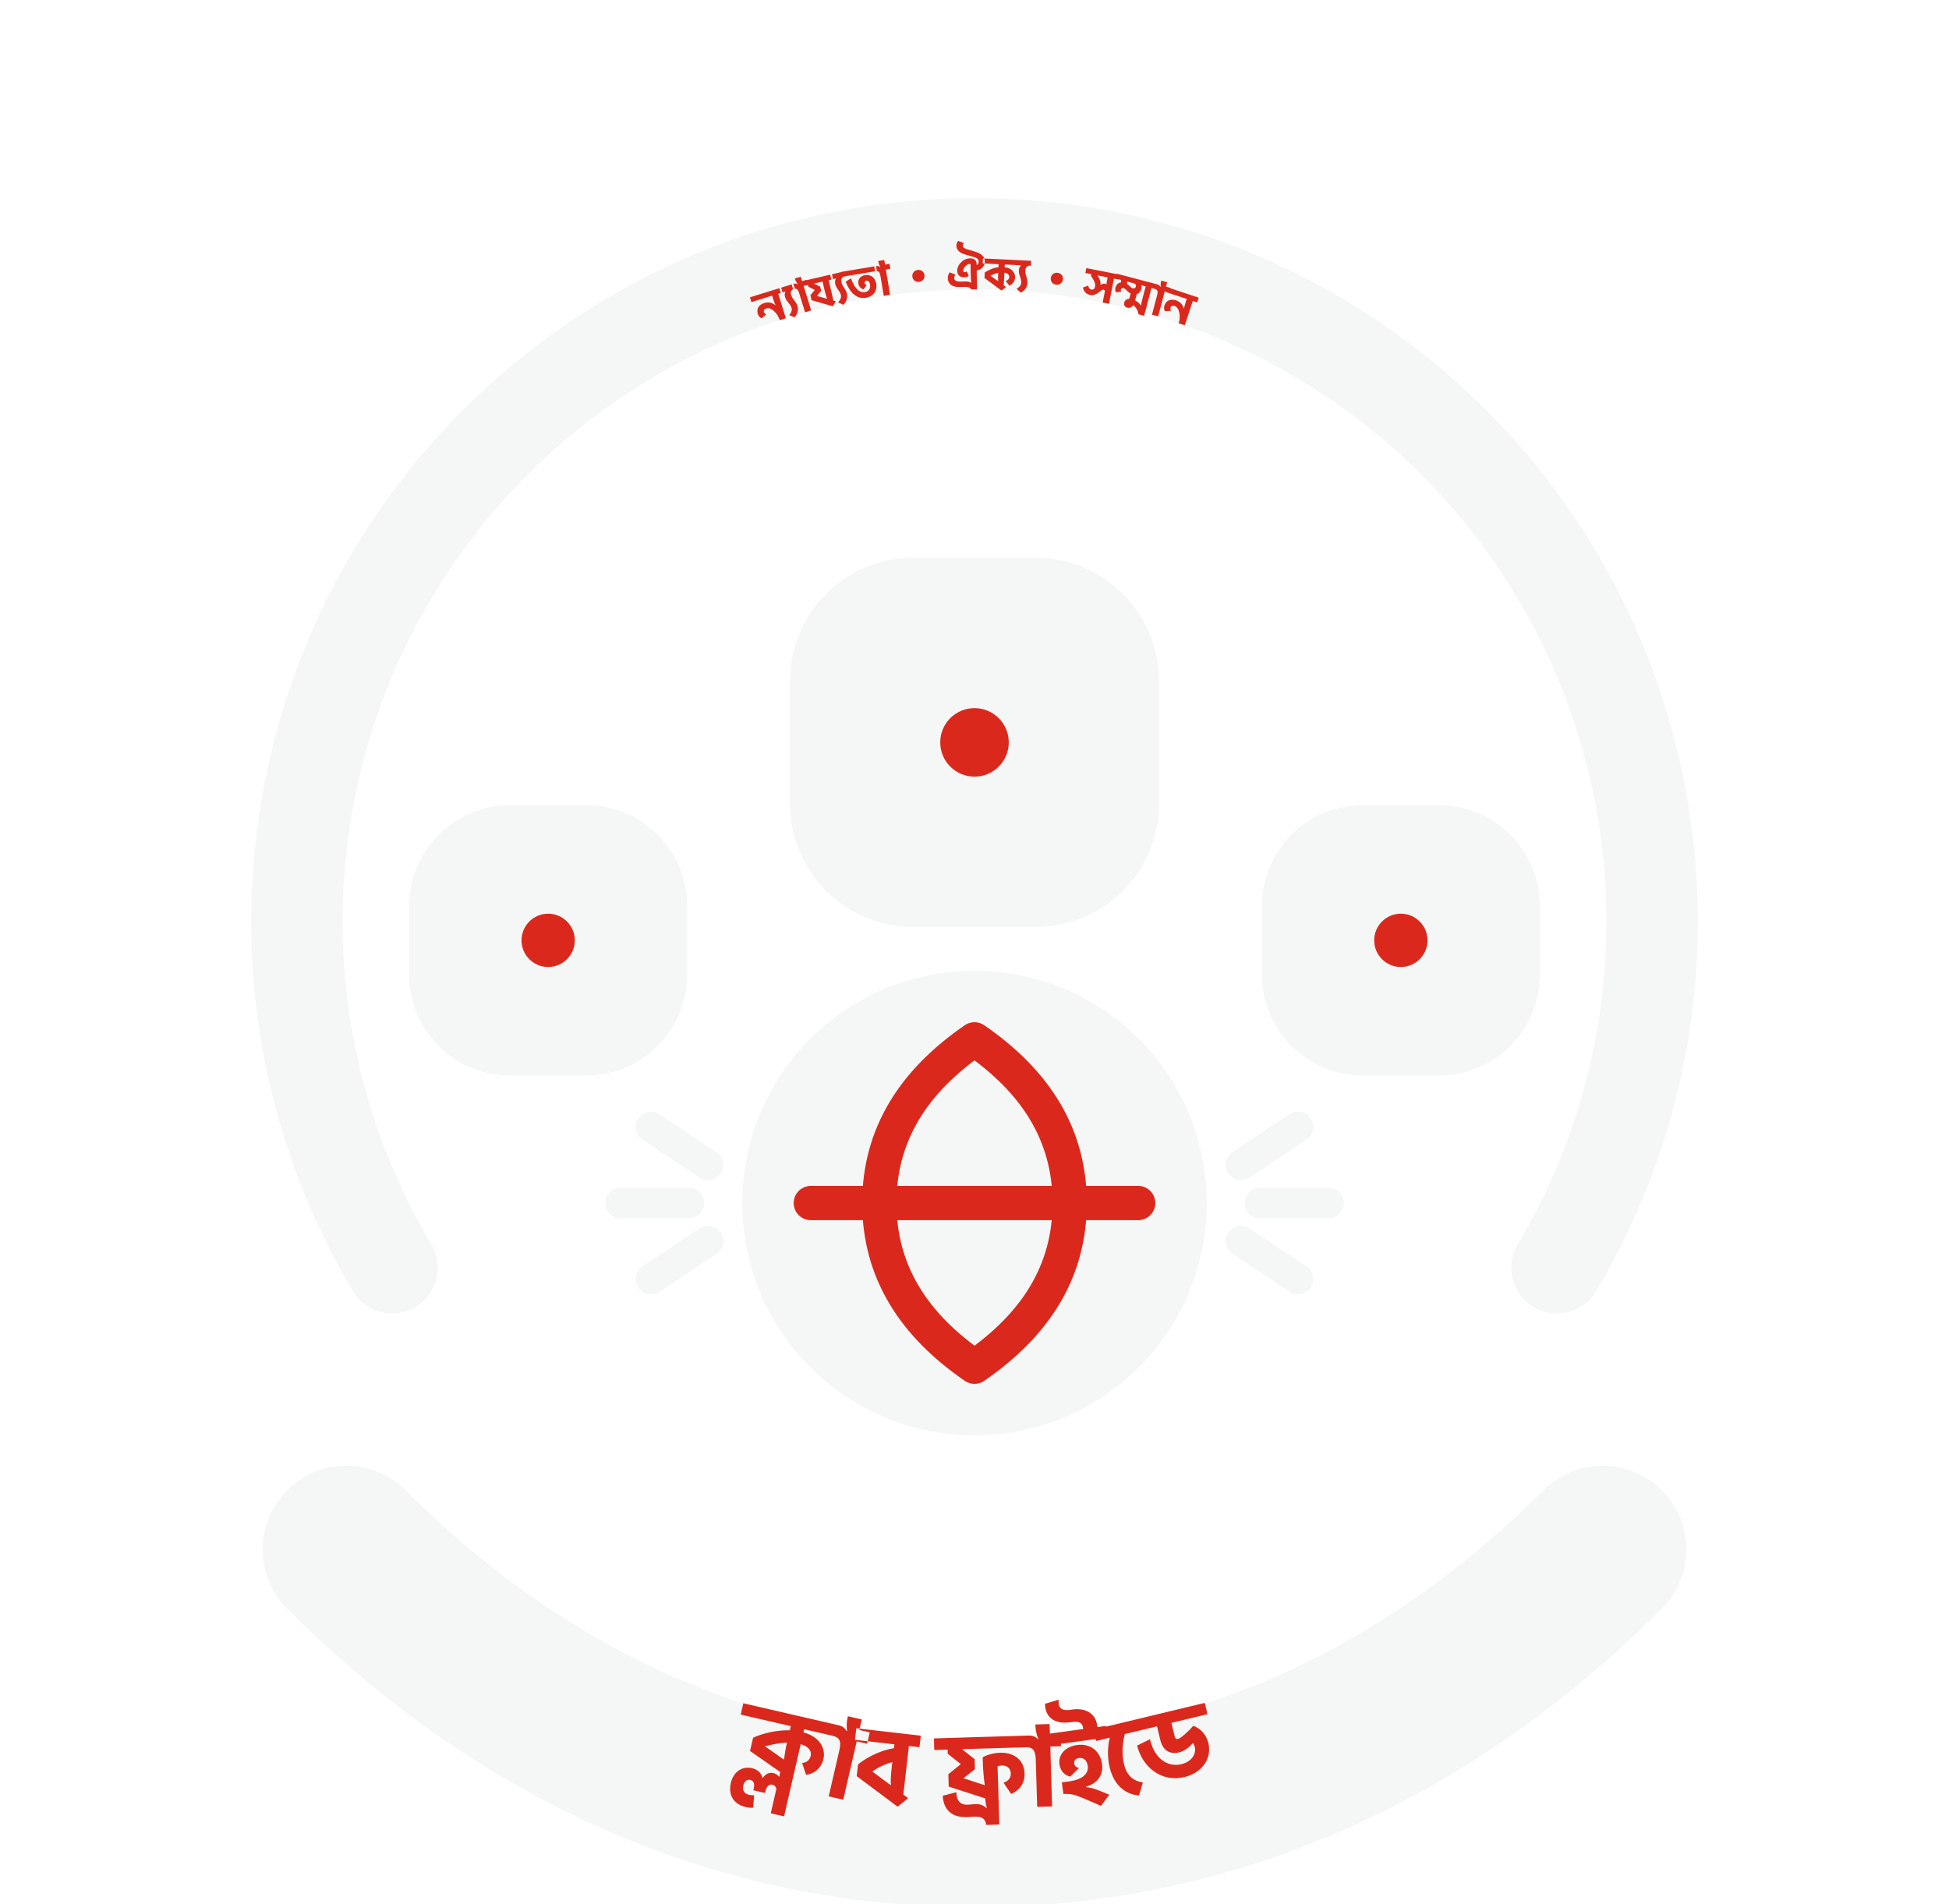
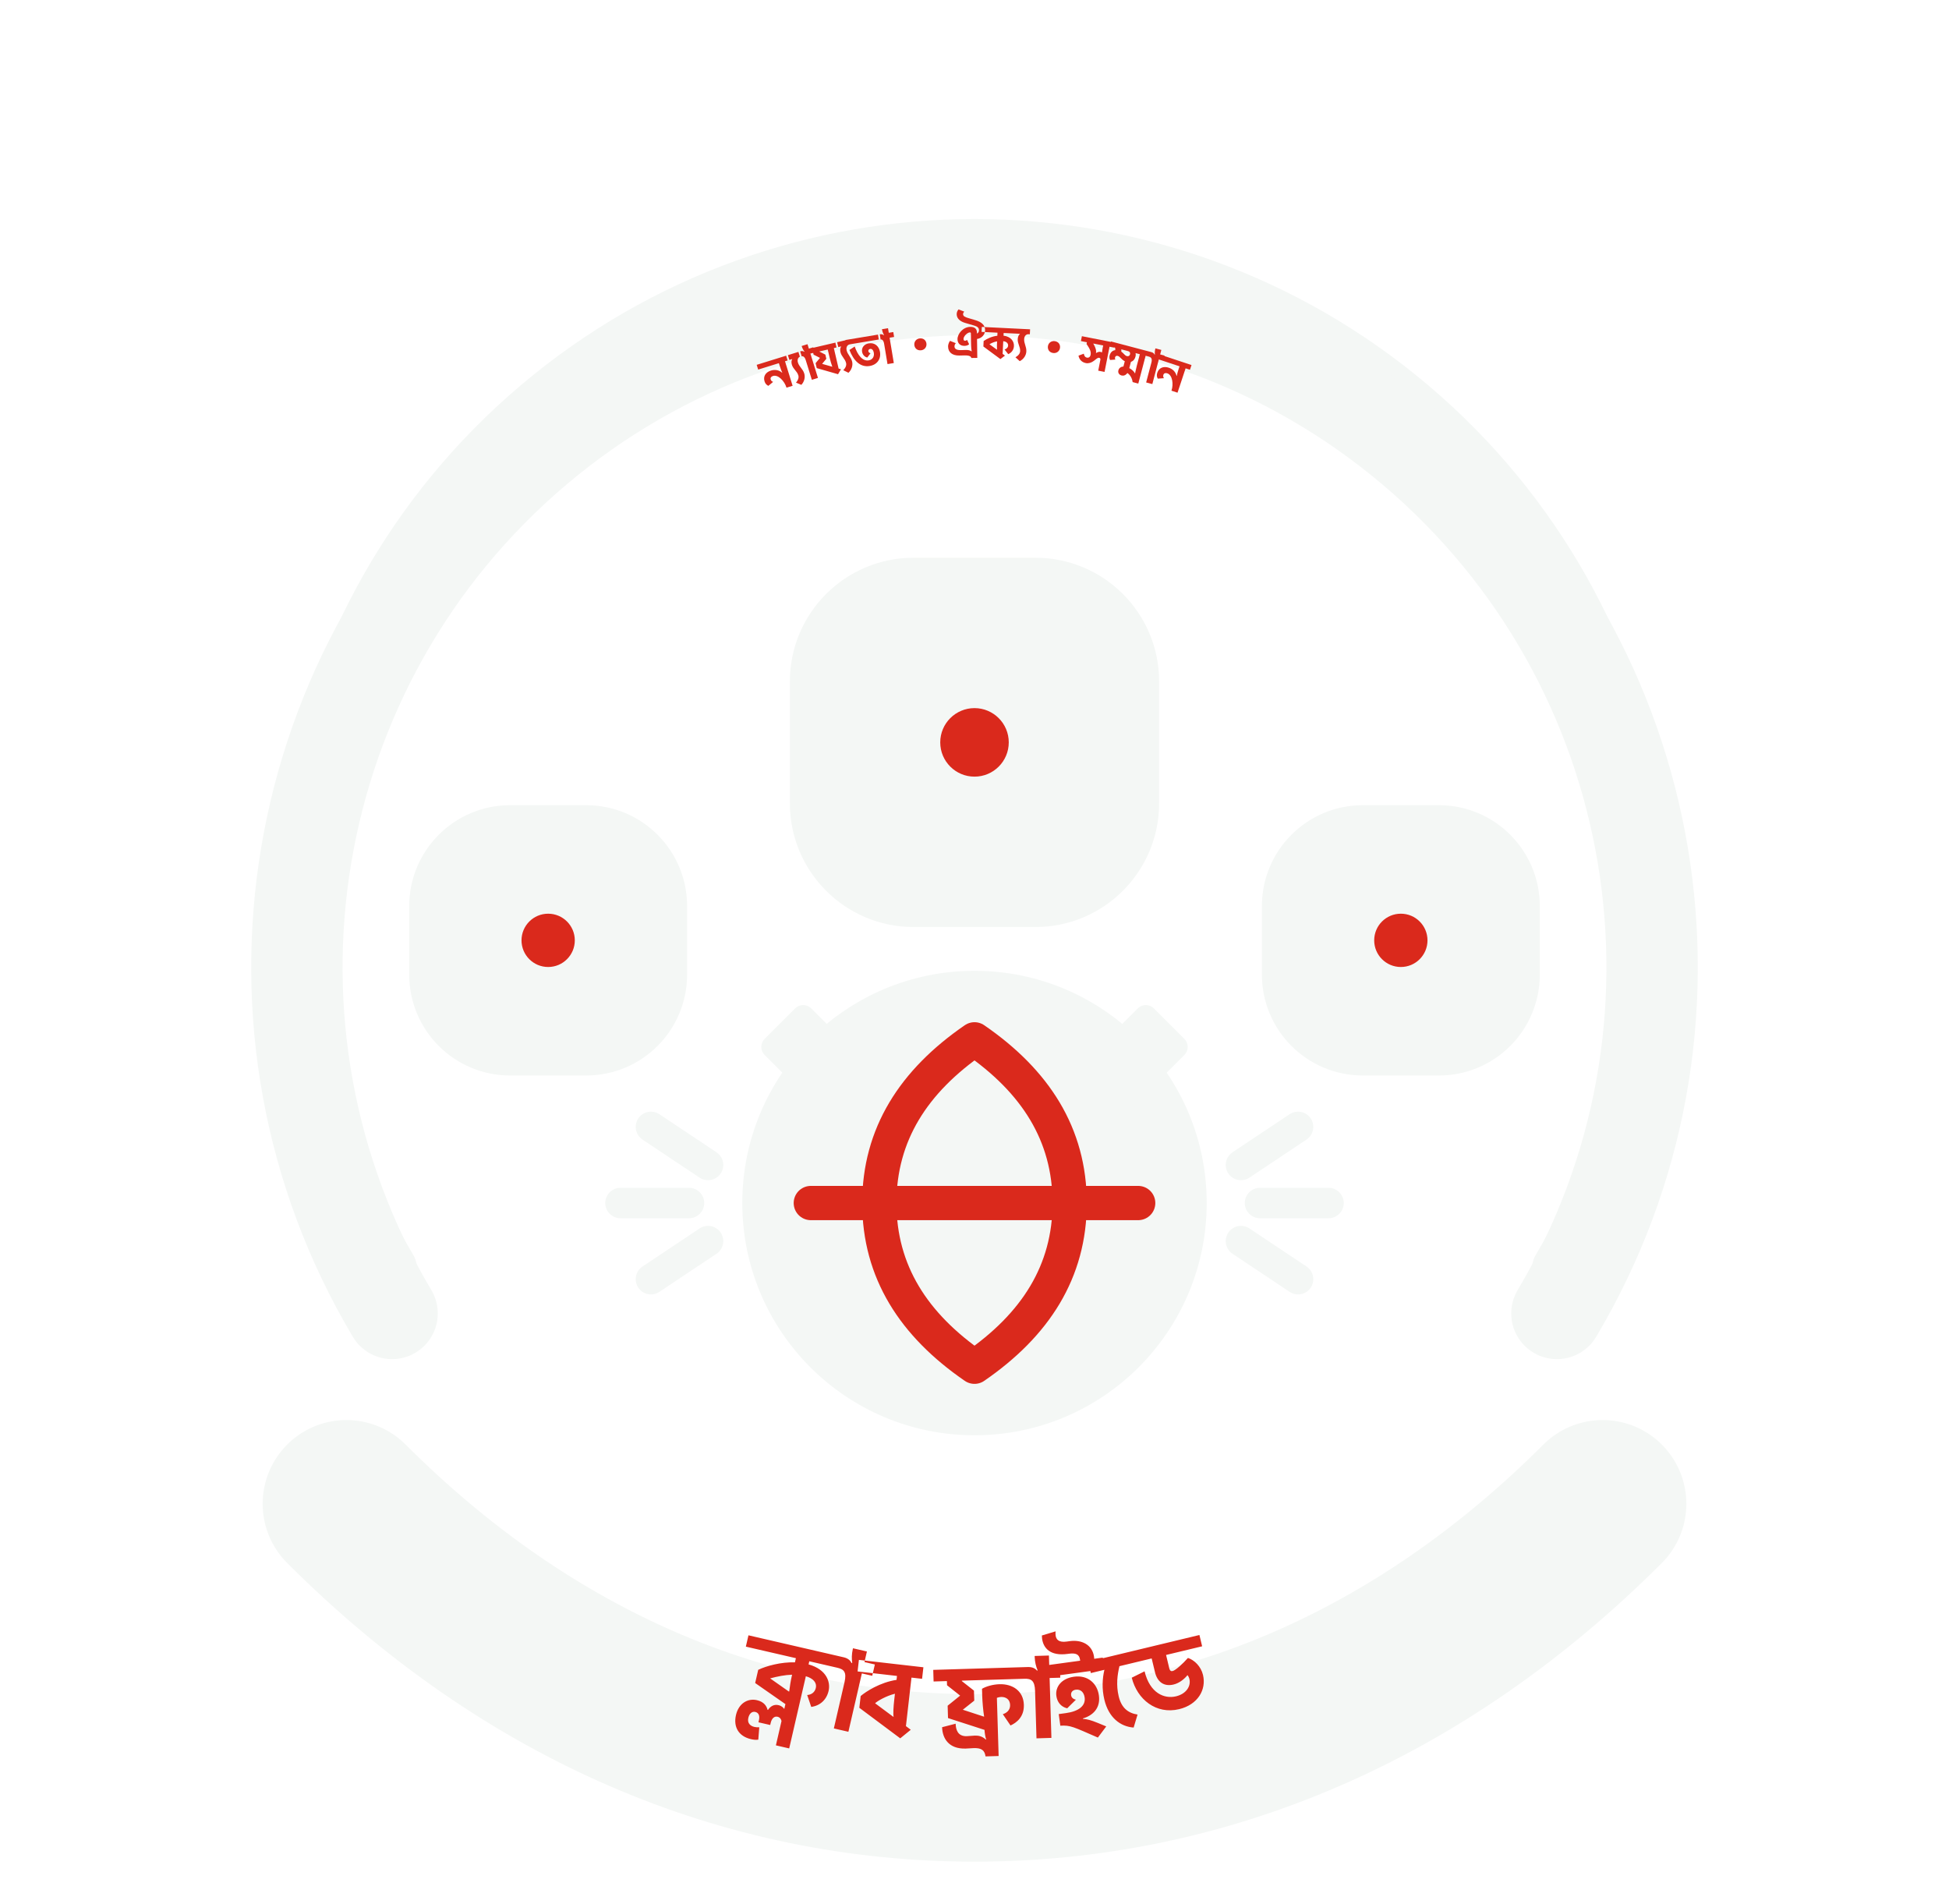
<svg xmlns="http://www.w3.org/2000/svg" viewBox="0 0 512 500" role="img" aria-labelledby="title desc" version="1.1" id="svg15">
  <g stroke="#F4F7F5" stroke-width="13" stroke-linecap="round" stroke-linejoin="round" id="g8">
    <path fill="none" stroke="#F4F7F5" d="M103 333a178 178 0 1 1 306 0" id="path1" />
    <g id="younger-member" aria-label="younger-member">
      <rect x="114" y="218" width="60" height="58" rx="20" fill="#F4F7F5" stroke="#F4F7F5" id="rect1" />
      <circle cx="144" cy="247" r="7" fill="#DA291C" stroke="none" id="circle1" />
    </g>
    <g id="adult-member" aria-label="adult-member">
      <rect x="214" y="153" width="84" height="84" rx="26" fill="#F4F7F5" stroke="#F4F7F5" id="rect2" />
      <circle cx="256" cy="195" r="9" fill="#DA291C" stroke="none" id="circle2" />
    </g>
    <g id="older-member" aria-label="older-member">
      <rect x="338" y="218" width="60" height="58" rx="20" fill="#F4F7F5" stroke="#F4F7F5" id="rect3" />
      <circle cx="368" cy="247" r="7" fill="#DA291C" stroke="none" id="circle3" />
    </g>
    <circle cx="256" cy="316" r="55" fill="#F4F7F5" stroke="#F4F7F5" stroke-width="12" id="circle4" />
    <path fill="none" stroke="#DA291C" stroke-width="9" d="M256 273c-16 11-25 25-25 43s9 32 25 43m0-86c16 11 25 25 25 43s-9 32-25 43m-43-43h86" id="path4" />
    <path fill="none" stroke="#F4F7F5" stroke-width="8" d="M181 316h-18M186 306l-15-10M186 326l-15 10M331 316h18M326 306l15-10M326 326l15 10" id="path5" />
    <path fill="none" stroke="#F4F7F5" d="M91 407c48 48 105 72 165 72s117-24 165-72" id="path6" />
-     <path fill="#F4F7F5" stroke="#F4F7F5" stroke-width="6" d="m211 332 8 8-8 8-8-8z" id="path7" />
-     <path fill="#F4F7F5" stroke="#F4F7F5" stroke-width="6" d="m301 332 8 8-8 8-8-8z" id="path8" />
+     <path fill="#F4F7F5" stroke="#F4F7F5" stroke-width="6" d="m211 267 8 8-8 8-8-8z" id="path7" />
+     <path fill="#F4F7F5" stroke="#F4F7F5" stroke-width="6" d="m301 267 8 8-8 8-8-8z" id="path8" />
  </g>
  <defs id="defs8">
-     <path id="motto-arc" d="M103 333a178 178 0 1 1 306 0" />
-     <path id="name-arc" d="M91 407c48 48 105 72 165 72s117-24 165-72" />
+     <path id="motto-arc" d="M103 345a178 178 0 1 1 306 0" />
+     <path id="name-arc" d="M91 395c48 48 105 72 165 72s117-24 165-72" />
  </defs>
-   <path d="M103 333a178 178 0 1 1 306 0" fill="none" stroke="#F4F7F5" stroke-width="24" stroke-linecap="round" id="path9" />
-   <path d="M91 407c48 48 105 72 165 72s117-24 165-72" fill="none" stroke="#F4F7F5" stroke-width="44" stroke-linecap="round" id="path10" />
+   <path d="M103 345a178 178 0 1 1 306 0" fill="none" stroke="#F4F7F5" stroke-width="24" stroke-linecap="round" id="path9" />
+   <path d="M91 395c48 48 105 72 165 72s117-24 165-72" fill="none" stroke="#F4F7F5" stroke-width="44" stroke-linecap="round" id="path10" />
  <g font-family="Kohinoor Bangla, Bangla Sangam MN, sans-serif" text-anchor="middle" id="g15">
    <g id="text14" style="font-weight:700;font-size:12px;letter-spacing:0" aria-label="ন্যায্যতা•ঐক্য•সম্মান">
-       <path style="fill:#da291c" d="m 201.321,82.578 c -0.279,-0.089 -0.529,-0.288 -0.632,-0.621 -0.142,-0.458 0.123,-0.779 0.604,-0.929 1.375,-0.427 3.012,1.365 3.52,3.004 l 0.021,0.069 1.605,-0.498 -1.998,-6.441 1.146,-0.356 -0.388,-1.249 -8.195,2.542 0.388,1.249 5.444,-1.689 0.277,0.894 c 0.188,0.607 0.416,1.178 0.605,1.584 l -0.042,0.026 c -0.824,-0.712 -1.872,-0.889 -2.926,-0.562 -1.352,0.42 -2.103,1.482 -1.68,2.846 0.188,0.607 0.568,0.98 1.004,1.171 z m 4.988,-5.995 -1.18,0.366 -0.388,-1.249 3.679,-1.141 0.388,1.249 -0.332,0.103 c -0.562,0.174 -0.889,0.778 -0.633,1.604 0.348,1.123 1.275,1.64 1.652,2.855 0.306,0.986 0.027,2.153 -0.757,2.986 l -1.411,-0.58 c 0.654,-0.768 0.773,-1.396 0.606,-1.934 -0.345,-1.112 -1.318,-1.576 -1.688,-2.768 -0.206,-0.665 -0.079,-1.144 0.08,-1.444 z m 2.54,-3.314 c 0.167,0.539 0.435,0.996 0.727,1.37 l -0.08,0.025 c -0.191,-0.129 -0.537,-0.273 -1.064,-0.11 l -0.47,0.146 0.388,1.249 0.046,-0.014 c 0.722,-0.224 1.168,-0.124 1.516,1 l 1.582,5.1 1.605,-0.498 -1.998,-6.441 1.146,-0.356 -0.388,-1.249 -1.146,0.356 -0.363,-1.169 -1.536,0.476 z m 5.051,1.202 2.185,-0.509 0.526,2.256 c 0.15,0.643 0.453,1.681 0.671,2.246 l -0.047,0.011 -2.625,-0.744 1.107,-1.33 -0.256,-1.099 -1.551,-0.785 z m 4.893,5.981 0.769,-1.3 -0.623,-0.188 -1.253,-5.376 1.169,-0.272 -0.297,-1.274 -7.409,1.727 0.297,1.274 0.818,-0.191 0.106,0.456 1.678,0.854 -1.155,1.39 0.302,1.297 z m 0.798,-7.308 -1.204,0.281 -0.297,-1.274 3.751,-0.874 0.297,1.274 -0.339,0.079 c -0.573,0.133 -0.943,0.713 -0.747,1.554 0.267,1.145 1.154,1.727 1.443,2.966 0.234,1.005 -0.128,2.149 -0.97,2.924 l -1.366,-0.68 c 0.707,-0.719 0.871,-1.337 0.743,-1.886 -0.264,-1.134 -1.202,-1.667 -1.485,-2.882 -0.158,-0.678 0.004,-1.147 0.183,-1.435 z m 7.262,2.852 c -0.681,-0.142 -1.239,-0.718 -1.373,-1.523 -0.181,-1.089 0.555,-2.002 1.738,-2.2 1.61,-0.268 2.716,0.752 2.965,2.243 0.315,1.894 -0.776,3.377 -2.693,3.697 -2.509,0.418 -4.239,-1.423 -5.336,-4.208 l 1.393,-0.913 c 0.793,2.277 2.04,3.918 3.685,3.644 1.053,-0.175 1.492,-1.051 1.336,-1.986 -0.11,-0.663 -0.464,-1.103 -0.972,-1.018 -0.296,0.049 -0.511,0.292 -0.46,0.6 0.043,0.26 0.262,0.479 0.574,0.525 z m 3.277,-6.105 0.215,1.29 -9.008,1.5 -0.215,-1.29 z m 0.6,-1.219 c 0.093,0.556 0.296,1.046 0.534,1.456 l -0.083,0.014 c -0.172,-0.154 -0.495,-0.343 -1.04,-0.253 l -0.485,0.081 0.215,1.29 0.047,-0.008 c 0.746,-0.124 1.174,0.036 1.367,1.196 l 0.877,5.267 1.657,-0.276 -1.108,-6.652 1.184,-0.197 -0.215,-1.29 -1.184,0.197 -0.201,-1.207 -1.586,0.264 z" id="path15" />
-       <path style="fill:#da291c" d="m 239.67,72.611 c 0.076,0.873 0.734,1.514 1.738,1.427 0.921,-0.08 1.53,-0.832 1.454,-1.704 -0.076,-0.873 -0.734,-1.514 -1.738,-1.427 -0.921,0.08 -1.53,0.832 -1.454,1.704 z" id="path16" />
-       <path style="fill:#da291c" d="m 255.093,76.03 1.56,-0.022 -0.069,-4.968 c 1.341,-0.199 2.131,-1.254 2.116,-2.346 -0.017,-1.236 -0.797,-2.077 -2.581,-2.604 l -1.892,-0.562 c -0.747,-0.218 -1.303,-0.462 -1.31,-0.978 -0.004,-0.264 0.078,-0.457 0.314,-0.688 L 251.723,63.271 c -0.283,0.328 -0.494,0.751 -0.486,1.291 0.017,1.224 1.095,1.929 2.228,2.261 l 2.35,0.687 c 0.843,0.24 1.268,0.582 1.277,1.206 0.007,0.468 -0.217,0.759 -0.527,0.907 l -0.003,-0.216 c -0.013,-0.96 -0.514,-1.565 -1.75,-1.548 -1.944,0.027 -3.382,1.871 -3.363,3.239 0.015,1.056 0.661,1.767 1.849,1.75 0.444,-0.006 0.91,-0.145 1.206,-0.413 l -0.544,-1.169 c -0.083,0.097 -0.273,0.232 -0.513,0.235 -0.264,0.004 -0.41,-0.114 -0.414,-0.462 -0.01,-0.684 0.984,-1.718 1.68,-1.728 0.144,-0.002 0.253,0.068 0.256,0.308 l 0.028,2.04 c 0.026,1.86 0.116,2.291 0.193,2.626 l -0.048,6.68e-4 c -0.436,-0.318 -1.013,-0.37 -1.637,-0.361 -0.372,0.005 -0.768,0.035 -1.152,0.04 -1.284,0.018 -1.686,-0.421 -1.693,-0.949 -0.005,-0.384 0.159,-0.674 0.36,-0.869 l -1.533,-0.615 c -0.141,0.182 -0.518,0.751 -0.507,1.519 0.021,1.476 1.101,2.361 2.913,2.336 0.36,-0.005 1.056,-0.027 1.464,-0.032 1.368,-0.019 1.649,0.349 1.738,0.672 z m 9.091,-2.222 c 0.512,-0.143 0.915,-0.52 0.94,-1.035 0.028,-0.563 -0.417,-1.054 -1.277,-1.144 l -0.164,3.332 0.615,0.451 -1.198,0.914 -4.475,-3.308 0.071,-1.438 c 0.982,-0.661 2.187,-1.226 3.6,-1.385 l 0.04,-0.803 -4.183,-0.206 0.064,-1.306 9.313,0.458 -0.064,1.306 -3.512,-0.173 -0.035,0.707 c 1.912,0.214 2.798,1.483 2.737,2.73 -0.048,0.971 -0.615,1.748 -1.498,2.125 z m -3.957,-1.372 1.937,1.405 0.048,0.002 c -0.042,-0.603 -0.024,-1.467 0.007,-2.102 l 0.004,-0.072 c -0.776,0.142 -1.426,0.422 -1.996,0.767 z m 7.993,-2.754 -1.235,-0.061 0.064,-1.306 3.847,0.189 -0.064,1.306 -0.348,-0.017 c -0.587,-0.029 -1.102,0.426 -1.145,1.289 -0.058,1.175 0.636,1.978 0.573,3.248 -0.051,1.031 -0.713,2.031 -1.735,2.546 l -1.127,-1.029 c 0.878,-0.497 1.205,-1.046 1.233,-1.609 0.057,-1.163 -0.698,-1.933 -0.636,-3.179 0.034,-0.695 0.319,-1.102 0.57,-1.33 z" id="path17" />
-       <path style="fill:#da291c" d="m 276.047,73.01 c -0.111,0.869 0.395,1.636 1.395,1.764 0.917,0.117 1.672,-0.487 1.783,-1.356 0.111,-0.869 -0.395,-1.636 -1.395,-1.764 -0.916,-0.117 -1.672,0.487 -1.783,1.356 z" id="path18" />
-       <path style="fill:#da291c" d="m 286.425,77.49 c 0.671,0.133 1.424,-0.086 2.084,-0.579 0.573,-0.425 0.972,-0.897 1.408,-0.811 0.247,0.049 0.368,0.244 0.317,0.503 l -0.567,2.873 1.66,0.328 1.306,-6.616 1.165,0.23 0.253,-1.283 -8.676,-1.713 -0.253,1.283 1.566,0.309 -0.091,0.459 0.357,0.547 c 0.461,0.703 0.877,1.445 0.705,2.316 -0.095,0.483 -0.443,0.818 -0.961,0.715 -0.565,-0.112 -0.719,-0.57 -0.824,-1.031 l -1.385,0.509 c 0.134,0.809 0.677,1.712 1.937,1.96 z m 4.22,-2.787 c -0.13,-0.087 -0.243,-0.134 -0.443,-0.173 -0.412,-0.081 -0.826,0.155 -1.117,0.33 0.021,-0.167 0.032,-0.348 0.02,-0.534 -0.027,-0.421 -0.167,-0.889 -0.47,-1.463 l -0.251,-0.465 0.009,-0.047 2.578,0.509 -0.156,0.789 c -0.035,0.177 -0.142,0.779 -0.172,1.055 z m 6.905,1.027 c -0.545,-0.144 -0.808,-0.747 -1.455,-1.166 0.017,-0.206 0.02,-0.404 -7.7e-4,-0.608 l 1.798,0.475 c 0.441,0.116 0.599,0.456 0.501,0.827 -0.098,0.371 -0.392,0.592 -0.844,0.472 z m 2.167,4.581 c -0.281,-0.533 -0.836,-1.065 -1.524,-1.42 l 0.435,-1.648 c 0.69,-0.215 1.044,-0.804 1.182,-1.326 0.116,-0.441 0.088,-0.759 0.021,-0.975 l 1.137,0.3 -0.778,2.947 c -0.404,1.532 -0.473,2.122 -0.473,2.122 z m 3.943,-4.358 0.334,-1.265 -10.616,-2.802 -0.334,1.265 1.416,0.374 c 0.061,0.19 0.076,0.417 0.053,0.647 -0.778,0.08 -1.286,0.641 -1.482,1.384 -0.129,0.487 -0.035,0.934 0.118,1.198 l 1.381,-0.107 c -0.079,-0.17 -0.129,-0.357 -0.068,-0.589 0.077,-0.29 0.323,-0.473 0.706,-0.372 0.615,0.162 0.945,0.982 1.842,1.392 l -0.356,1.395 c -0.667,0.035 -1.164,0.413 -1.32,1.004 -0.184,0.696 0.243,1.194 0.835,1.35 0.499,0.132 1.089,-0.035 1.525,-0.652 0.796,0.558 1.256,1.448 1.38,2.387 l 1.485,0.392 1.929,-7.31 z m 1.37,-2.133 c -0.144,0.545 -0.16,1.075 -0.11,1.547 l -0.081,-0.021 c -0.093,-0.211 -0.311,-0.516 -0.844,-0.657 l -0.476,-0.126 -0.334,1.265 0.046,0.012 c 0.731,0.193 1.056,0.514 0.756,1.652 l -1.363,5.163 1.624,0.429 1.721,-6.521 1.16,0.306 0.334,-1.265 -1.16,-0.306 0.312,-1.183 -1.555,-0.41 z m 2.63,7.825 c -0.175,-0.235 -0.263,-0.542 -0.153,-0.873 0.151,-0.456 0.553,-0.562 1.032,-0.404 1.367,0.454 1.655,2.863 1.114,4.491 l -0.023,0.068 1.595,0.529 2.124,-6.401 1.139,0.378 0.412,-1.241 -8.143,-2.702 -0.412,1.241 5.41,1.795 -0.295,0.888 c -0.2,0.604 -0.348,1.2 -0.43,1.64 l -0.049,-0.004 c -0.256,-1.058 -1.004,-1.813 -2.052,-2.16 -1.344,-0.446 -2.573,-0.019 -3.023,1.336 -0.2,0.604 -0.109,1.127 0.135,1.537 z" id="path19" />
+       <path style="fill:#da291c" d="m 203.099,100.309 c -0.279,-0.089 -0.529,-0.288 -0.632,-0.621 -0.142,-0.458 0.123,-0.779 0.604,-0.929 1.375,-0.427 3.012,1.365 3.52,3.004 l 0.021,0.069 1.605,-0.498 -1.998,-6.441 1.146,-0.356 -0.388,-1.249 -8.195,2.542 0.388,1.249 5.444,-1.689 0.277,0.894 c 0.188,0.607 0.416,1.178 0.605,1.584 l -0.042,0.026 c -0.824,-0.712 -1.872,-0.889 -2.926,-0.562 -1.352,0.42 -2.103,1.482 -1.68,2.846 0.188,0.607 0.568,0.98 1.004,1.171 z m 4.988,-5.995 -1.18,0.366 -0.388,-1.249 3.679,-1.141 0.388,1.249 -0.332,0.103 c -0.562,0.174 -0.889,0.778 -0.633,1.604 0.348,1.123 1.275,1.64 1.652,2.855 0.306,0.986 0.027,2.153 -0.757,2.986 l -1.411,-0.58 c 0.654,-0.768 0.773,-1.396 0.606,-1.934 -0.345,-1.112 -1.318,-1.576 -1.688,-2.768 -0.206,-0.665 -0.079,-1.144 0.08,-1.444 z m 2.54,-3.314 c 0.167,0.539 0.435,0.996 0.727,1.37 l -0.08,0.025 c -0.191,-0.129 -0.537,-0.273 -1.064,-0.11 l -0.47,0.146 0.388,1.249 0.046,-0.014 c 0.722,-0.224 1.168,-0.124 1.516,1 l 1.582,5.1 1.605,-0.498 -1.998,-6.441 1.146,-0.356 -0.388,-1.249 -1.146,0.356 -0.363,-1.169 -1.536,0.476 z m 4.634,1.315 2.185,-0.509 0.526,2.256 c 0.15,0.643 0.453,1.681 0.671,2.246 l -0.047,0.011 -2.625,-0.744 1.107,-1.33 -0.256,-1.099 -1.551,-0.785 z m 4.893,5.981 0.769,-1.3 -0.623,-0.188 -1.253,-5.376 1.169,-0.272 -0.297,-1.274 -7.409,1.727 0.297,1.274 0.818,-0.191 0.106,0.456 1.678,0.854 -1.155,1.39 0.302,1.297 z m 0.798,-7.308 -1.204,0.281 -0.297,-1.274 3.751,-0.874 0.297,1.274 -0.339,0.079 c -0.573,0.133 -0.943,0.713 -0.747,1.554 0.267,1.145 1.154,1.727 1.443,2.966 0.234,1.005 -0.128,2.149 -0.97,2.924 l -1.366,-0.68 c 0.707,-0.719 0.871,-1.337 0.743,-1.886 -0.264,-1.134 -1.202,-1.667 -1.485,-2.882 -0.158,-0.678 0.004,-1.147 0.183,-1.435 z m 6.886,2.927 c -0.681,-0.142 -1.239,-0.718 -1.373,-1.523 -0.181,-1.089 0.555,-2.002 1.738,-2.2 1.61,-0.268 2.716,0.752 2.965,2.243 0.315,1.894 -0.776,3.377 -2.693,3.697 -2.509,0.418 -4.239,-1.423 -5.336,-4.208 l 1.393,-0.913 c 0.793,2.277 2.04,3.918 3.685,3.644 1.053,-0.175 1.492,-1.051 1.336,-1.986 -0.11,-0.663 -0.464,-1.103 -0.972,-1.018 -0.296,0.049 -0.511,0.292 -0.46,0.6 0.043,0.26 0.262,0.479 0.574,0.525 z m 3.277,-6.105 0.215,1.29 -9.008,1.5 -0.215,-1.29 z m 0.6,-1.219 c 0.093,0.556 0.296,1.046 0.534,1.456 l -0.083,0.014 c -0.172,-0.154 -0.495,-0.343 -1.04,-0.253 l -0.485,0.081 0.215,1.29 0.047,-0.008 c 0.746,-0.124 1.174,0.036 1.367,1.196 l 0.877,5.267 1.657,-0.276 -1.108,-6.652 1.184,-0.197 -0.215,-1.29 -1.184,0.197 -0.201,-1.207 -1.586,0.264 z" id="path15" />
+       <path style="fill:#da291c" d="m 240.19,90.588 c 0.076,0.873 0.734,1.514 1.738,1.427 0.921,-0.08 1.53,-0.832 1.454,-1.704 -0.076,-0.873 -0.734,-1.514 -1.738,-1.427 -0.921,0.08 -1.53,0.832 -1.454,1.704 z" id="path16" />
+       <path style="fill:#da291c" d="m 255.176,94.029 1.56,-0.022 -0.069,-4.968 c 1.341,-0.199 2.131,-1.254 2.116,-2.346 -0.017,-1.236 -0.797,-2.077 -2.58,-2.604 l -1.892,-0.562 c -0.747,-0.218 -1.303,-0.462 -1.31,-0.978 -0.004,-0.264 0.078,-0.457 0.314,-0.688 l -1.508,-0.591 c -0.283,0.328 -0.494,0.751 -0.486,1.291 0.017,1.224 1.095,1.929 2.228,2.261 l 2.35,0.687 c 0.843,0.24 1.268,0.582 1.277,1.206 0.007,0.468 -0.217,0.759 -0.527,0.907 l -0.003,-0.216 c -0.013,-0.96 -0.514,-1.565 -1.75,-1.548 -1.944,0.027 -3.382,1.871 -3.363,3.239 0.015,1.056 0.661,1.767 1.849,1.75 0.444,-0.006 0.91,-0.145 1.206,-0.413 l -0.544,-1.169 c -0.083,0.097 -0.273,0.232 -0.513,0.235 -0.264,0.004 -0.41,-0.114 -0.414,-0.462 -0.01,-0.684 0.984,-1.718 1.68,-1.728 0.144,-0.002 0.253,0.068 0.256,0.308 l 0.028,2.04 c 0.026,1.86 0.116,2.291 0.193,2.626 l -0.048,6.68e-4 c -0.436,-0.318 -1.013,-0.37 -1.637,-0.361 -0.372,0.005 -0.768,0.035 -1.152,0.04 -1.284,0.018 -1.686,-0.421 -1.693,-0.949 -0.005,-0.384 0.159,-0.674 0.36,-0.869 l -1.533,-0.615 c -0.141,0.182 -0.518,0.751 -0.507,1.519 0.021,1.476 1.101,2.361 2.913,2.336 0.36,-0.005 1.056,-0.027 1.464,-0.032 1.368,-0.019 1.649,0.349 1.738,0.672 z m 8.713,-2.228 c 0.512,-0.143 0.915,-0.52 0.94,-1.035 0.028,-0.563 -0.417,-1.054 -1.277,-1.144 l -0.164,3.332 0.615,0.451 -1.198,0.914 -4.475,-3.308 0.071,-1.438 c 0.982,-0.661 2.187,-1.226 3.6,-1.385 l 0.04,-0.803 -4.183,-0.206 0.064,-1.306 9.313,0.458 -0.064,1.306 -3.512,-0.173 -0.035,0.707 c 1.912,0.214 2.798,1.483 2.737,2.73 -0.048,0.971 -0.615,1.748 -1.498,2.125 z m -3.957,-1.372 1.937,1.405 0.048,0.002 c -0.042,-0.603 -0.024,-1.467 0.007,-2.102 l 0.004,-0.072 c -0.776,0.142 -1.426,0.422 -1.996,0.767 z m 7.993,-2.754 -1.234,-0.061 0.064,-1.306 3.847,0.189 -0.064,1.306 -0.348,-0.017 c -0.587,-0.029 -1.102,0.426 -1.145,1.289 -0.058,1.175 0.636,1.978 0.573,3.248 -0.051,1.031 -0.713,2.031 -1.735,2.546 l -1.127,-1.029 c 0.878,-0.497 1.205,-1.046 1.233,-1.609 0.057,-1.163 -0.698,-1.933 -0.636,-3.179 0.034,-0.695 0.319,-1.102 0.57,-1.33 z" id="path17" />
+       <path style="fill:#da291c" d="m 275.284,90.961 c -0.111,0.869 0.395,1.636 1.395,1.764 0.916,0.117 1.672,-0.487 1.783,-1.356 0.111,-0.869 -0.395,-1.636 -1.395,-1.764 -0.917,-0.117 -1.672,0.487 -1.783,1.356 z" id="path18" />
+       <path style="fill:#da291c" d="m 285.262,95.376 c 0.671,0.133 1.424,-0.086 2.084,-0.579 0.573,-0.425 0.972,-0.897 1.408,-0.811 0.247,0.049 0.368,0.244 0.317,0.503 l -0.567,2.873 1.66,0.328 1.306,-6.616 1.165,0.23 0.253,-1.283 -8.676,-1.713 -0.253,1.283 1.566,0.309 -0.091,0.459 0.357,0.547 c 0.461,0.703 0.877,1.445 0.705,2.316 -0.095,0.483 -0.443,0.818 -0.961,0.715 -0.565,-0.112 -0.719,-0.57 -0.824,-1.031 l -1.385,0.509 c 0.134,0.809 0.677,1.712 1.937,1.96 z m 4.22,-2.787 c -0.13,-0.087 -0.243,-0.134 -0.443,-0.173 -0.412,-0.081 -0.826,0.155 -1.117,0.33 0.021,-0.167 0.032,-0.348 0.02,-0.534 -0.027,-0.421 -0.167,-0.889 -0.47,-1.463 l -0.251,-0.465 0.009,-0.047 2.578,0.509 -0.156,0.789 c -0.035,0.177 -0.142,0.779 -0.172,1.055 z m 6.536,0.942 c -0.545,-0.144 -0.808,-0.747 -1.455,-1.166 0.017,-0.206 0.02,-0.404 -7.7e-4,-0.608 l 1.798,0.475 c 0.441,0.116 0.599,0.456 0.501,0.827 -0.098,0.371 -0.392,0.592 -0.844,0.472 z m 2.167,4.581 c -0.281,-0.533 -0.836,-1.065 -1.524,-1.42 l 0.435,-1.648 c 0.69,-0.215 1.044,-0.804 1.182,-1.326 0.116,-0.441 0.088,-0.759 0.021,-0.975 l 1.137,0.3 -0.778,2.947 c -0.404,1.532 -0.473,2.122 -0.473,2.122 z m 3.943,-4.358 0.334,-1.265 -10.616,-2.802 -0.334,1.265 1.416,0.374 c 0.062,0.19 0.076,0.417 0.053,0.647 -0.778,0.08 -1.286,0.641 -1.482,1.384 -0.129,0.487 -0.035,0.934 0.118,1.198 l 1.381,-0.107 c -0.079,-0.17 -0.129,-0.357 -0.068,-0.589 0.077,-0.29 0.323,-0.473 0.706,-0.372 0.615,0.162 0.945,0.982 1.842,1.392 l -0.356,1.395 c -0.667,0.035 -1.164,0.413 -1.32,1.004 -0.184,0.696 0.243,1.194 0.835,1.35 0.499,0.132 1.089,-0.035 1.525,-0.652 0.796,0.558 1.256,1.448 1.38,2.387 l 1.485,0.392 1.929,-7.31 z m 1.37,-2.133 c -0.144,0.545 -0.16,1.075 -0.11,1.547 l -0.081,-0.021 c -0.093,-0.211 -0.311,-0.516 -0.844,-0.657 l -0.476,-0.126 -0.334,1.265 0.046,0.012 c 0.731,0.193 1.056,0.514 0.756,1.652 l -1.363,5.163 1.624,0.429 1.721,-6.521 1.16,0.306 0.334,-1.265 -1.16,-0.306 0.312,-1.183 -1.555,-0.41 z m 2.271,7.718 c -0.175,-0.235 -0.263,-0.542 -0.153,-0.873 0.151,-0.456 0.553,-0.562 1.032,-0.404 1.367,0.454 1.655,2.863 1.114,4.491 l -0.023,0.068 1.595,0.529 2.124,-6.401 1.139,0.378 0.412,-1.241 -8.143,-2.702 -0.412,1.241 5.41,1.795 -0.295,0.888 c -0.2,0.604 -0.348,1.2 -0.43,1.64 l -0.049,-0.004 c -0.256,-1.058 -1.004,-1.813 -2.052,-2.16 -1.344,-0.446 -2.573,-0.019 -3.023,1.336 -0.2,0.604 -0.109,1.127 0.135,1.537 z" id="path19" />
    </g>
-     <path d="m 219.603,456.139 0.686,-2.974 -25.019,-5.773 -0.686,2.974 13.15,3.034 -0.252,1.091 c -3.683,-0.103 -7.455,0.924 -9.65,1.969 l -0.799,3.465 7.946,5.54 -0.283,1.228 -0.082,-0.019 c -0.222,-0.281 -0.577,-0.737 -1.478,-0.944 -1.2,-0.277 -2.153,0.365 -2.735,1.266 l -0.109,-0.025 c -0.241,-0.947 -0.894,-2.103 -2.804,-2.544 -2.374,-0.548 -4.787,0.821 -5.498,3.904 -0.711,3.083 0.638,5.578 3.967,6.346 0.655,0.151 1.356,0.227 1.897,0.122 l 0.26,-3.245 c -0.38,0.027 -0.863,0.002 -1.272,-0.092 -0.982,-0.227 -1.946,-0.909 -1.606,-2.382 0.277,-1.2 1.007,-1.75 1.826,-1.561 0.819,0.189 1.259,0.894 0.957,2.204 l -0.12,0.518 3.083,0.711 0.12,-0.518 c 0.271,-1.173 0.917,-1.857 1.817,-1.65 0.655,0.151 0.936,0.676 1.033,1.129 l -1.473,6.384 3.492,0.806 4.375,-18.962 c 1.994,0.575 2.932,1.74 2.623,3.077 -0.264,1.146 -1.156,1.773 -2.269,1.862 l 1.062,3.119 c 2.344,-0.321 4.027,-1.887 4.562,-4.206 0.535,-2.319 -0.51,-5.635 -5.262,-6.961 l 0.189,-0.818 z m -13.631,6.022 -0.136,-0.032 -4.871,-3.423 c 1.899,-0.51 3.889,-0.913 5.769,-0.968 l -0.057,0.246 c -0.302,1.31 -0.571,2.972 -0.705,4.176 z m 16.697,-11.09 c -0.296,1.282 -0.294,2.518 -0.145,3.616 l -0.191,-0.044 c -0.233,-0.485 -0.762,-1.182 -2.017,-1.471 l -1.119,-0.258 -0.686,2.974 0.109,0.025 c 1.719,0.397 2.5,1.123 1.883,3.796 l -2.801,12.141 3.82,0.881 3.538,-15.333 2.728,0.63 0.686,-2.974 -2.728,-0.63 0.642,-2.783 -3.656,-0.844 z m 12.283,7.107 -10.348,-1.186 0.348,-3.032 16.941,1.942 -0.348,3.032 -2.782,-0.319 -1.46,12.741 1.271,0.963 -2.766,2.248 -10.748,-8.024 0.354,-3.088 c 1.374,-1.167 5.09,-3.588 9.421,-4.247 z m -0.536,4.673 c -2.38,0.601 -4.527,1.877 -5.219,2.502 l 4.753,3.532 0.111,0.013 c -0.143,-0.721 -0.031,-2.681 0.164,-4.378 z m 24.661,16.498 3.442,-0.103 -0.458,-15.281 c 0.333,-0.122 0.722,-0.218 1.086,-0.229 1.315,-0.04 2.345,0.658 2.388,2.113 0.044,1.455 -1.084,2.161 -1.917,2.411 l 2.022,2.965 c 1.603,-0.72 3.602,-2.265 3.507,-5.428 -0.109,-3.638 -2.939,-5.514 -6.409,-5.41 -1.763,0.053 -3.54,0.582 -4.586,1.202 l 0.055,1.847 c 0.046,1.539 0.262,4.054 0.5,5.447 l -0.112,0.003 -5.488,-1.796 3.01,-2.387 -0.079,-2.631 -3.185,-2.51 -0.003,-0.112 17.464,-0.524 -0.091,-3.051 -24.881,0.746 0.091,3.051 3.498,-0.105 0.033,1.092 3.443,2.726 -3.282,2.648 0.097,3.247 9.589,3.102 c 0.052,0.811 0.195,1.843 0.44,2.536 l -0.112,0.003 c -0.922,-0.869 -1.881,-1.064 -2.86,-1.035 -0.924,0.028 -1.089,0.117 -2.153,0.149 -2.379,0.071 -2.854,-1.763 -2.899,-3.275 l -3.558,0.919 c 0.088,2.939 1.741,5.746 6.191,5.613 1.147,-0.034 1.09,-0.089 2.153,-0.121 2.015,-0.06 2.847,0.587 3.063,2.177 z m 12.915,-26.103 c 0.04,1.315 0.355,2.51 0.778,3.534 l -0.196,0.006 c -0.348,-0.41 -1.037,-0.949 -2.324,-0.911 l -1.147,0.034 0.091,3.051 0.112,-0.003 c 1.763,-0.053 2.703,0.451 2.785,3.194 l 0.374,12.454 3.918,-0.118 -0.472,-15.729 2.799,-0.084 -0.091,-3.051 -2.799,0.084 -0.086,-2.855 -3.75,0.113 z m 6.326,10.16 c 0.216,1.581 1.155,2.866 2.847,3.256 l 2.29,-2.263 c -0.787,-0.175 -1.184,-0.601 -1.264,-1.184 -0.106,-0.777 0.412,-1.328 1.216,-1.438 1.304,-0.178 2.158,0.694 2.344,2.053 0.3,2.192 -1.594,3.638 -4.923,4.093 l -1.886,0.258 0.417,3.052 c 2.662,-0.166 3.435,0.322 9.865,3.116 l 2.199,-2.929 -2.157,-0.892 c -1.975,-0.804 -2.821,-0.999 -3.965,-1.097 l -0.015,-0.111 c 2.638,-0.756 4.657,-2.728 4.21,-6.002 -0.455,-3.329 -3.032,-5.435 -6.528,-4.957 -3.329,0.455 -4.974,2.687 -4.651,5.045 z m -3.81,-15.87 c 0.01,0.281 0.02,0.562 0.058,0.84 0.326,2.386 2.047,4.637 6.736,3.996 l 0.25,-0.034 c 1.803,-0.247 2.779,0.072 2.984,1.57 0.011,0.083 0.023,0.166 0.034,0.25 l -9.488,1.298 0.414,3.024 15.424,-2.109 -0.414,-3.024 -2.247,0.307 c 0.005,-0.17 -0.018,-0.337 -0.041,-0.503 -0.448,-3.274 -3.335,-4.546 -6.359,-4.133 l -0.832,0.114 c -2.164,0.296 -2.768,-0.611 -2.905,-1.609 -0.049,-0.361 -0.043,-0.729 -0.005,-1.073 z m 25.727,20.661 c -2.543,-0.396 -4.235,-1.804 -4.949,-4.771 -0.727,-3.022 -0.336,-5.708 0.193,-7.937 l 1.96,-0.471 -0.714,-2.967 -9.474,2.278 0.714,2.967 3.566,-0.858 c -0.536,2.202 -0.703,4.978 -0.009,7.864 1.133,4.71 4.202,7.053 7.69,7.309 z m 16.969,-17.933 -0.714,-2.967 -20.853,5.015 0.714,2.967 7.595,-1.827 0.871,3.621 c 0.602,2.505 2.308,3.851 4.895,3.229 1.606,-0.386 2.934,-1.57 3.642,-2.46 0.242,0.287 0.415,0.649 0.507,1.03 0.439,1.824 -0.795,3.877 -3.518,4.532 -3.022,0.727 -6.866,-0.768 -8.26,-6.567 l -3.37,1.674 c 1.436,5.731 6.426,9.715 12.442,8.268 4.928,-1.185 7.204,-5.131 6.274,-8.996 -0.537,-2.232 -2.267,-3.919 -3.953,-4.463 -1.379,1.57 -3.276,3.264 -4.011,3.441 -0.381,0.092 -0.72,3.3e-4 -0.897,-0.735 l -0.838,-3.485 z" id="text15" style="font-weight:800;font-size:28px;letter-spacing:0;fill:#da291c" aria-label="ক্লাব ফ্রাইডে" />
+     <path d="m 220.952,438.292 0.686,-2.974 -25.019,-5.773 -0.686,2.974 13.15,3.034 -0.252,1.091 c -3.683,-0.103 -7.455,0.924 -9.65,1.969 l -0.799,3.465 7.946,5.54 -0.283,1.228 -0.082,-0.019 c -0.222,-0.281 -0.577,-0.737 -1.478,-0.944 -1.2,-0.277 -2.153,0.365 -2.735,1.266 l -0.109,-0.025 c -0.241,-0.947 -0.894,-2.103 -2.804,-2.544 -2.374,-0.548 -4.787,0.821 -5.498,3.904 -0.711,3.083 0.638,5.578 3.967,6.346 0.655,0.151 1.356,0.227 1.897,0.122 l 0.26,-3.245 c -0.38,0.027 -0.863,0.002 -1.272,-0.092 -0.982,-0.227 -1.946,-0.909 -1.606,-2.382 0.277,-1.2 1.007,-1.75 1.826,-1.561 0.819,0.189 1.259,0.894 0.957,2.204 l -0.12,0.518 3.083,0.711 0.12,-0.518 c 0.271,-1.173 0.917,-1.857 1.817,-1.65 0.655,0.151 0.936,0.676 1.033,1.129 l -1.473,6.384 3.492,0.806 4.375,-18.962 c 1.994,0.575 2.932,1.74 2.623,3.077 -0.264,1.146 -1.156,1.773 -2.269,1.862 l 1.062,3.119 c 2.344,-0.321 4.027,-1.887 4.562,-4.206 0.535,-2.319 -0.51,-5.635 -5.262,-6.961 l 0.189,-0.819 z m -13.631,6.022 -0.136,-0.032 -4.871,-3.423 c 1.899,-0.51 3.889,-0.913 5.769,-0.968 l -0.057,0.246 c -0.302,1.31 -0.571,2.972 -0.705,4.176 z m 16.697,-11.09 c -0.296,1.282 -0.294,2.518 -0.145,3.616 l -0.191,-0.044 c -0.233,-0.485 -0.762,-1.182 -2.017,-1.471 l -1.119,-0.258 -0.686,2.974 0.109,0.025 c 1.719,0.397 2.5,1.123 1.883,3.796 l -2.801,12.141 3.82,0.881 3.538,-15.333 2.728,0.63 0.686,-2.974 -2.728,-0.63 0.642,-2.783 -3.656,-0.844 z m 11.617,6.993 -10.348,-1.186 0.348,-3.032 16.941,1.942 -0.348,3.032 -2.782,-0.319 -1.46,12.741 1.271,0.963 -2.766,2.248 -10.748,-8.024 0.354,-3.088 c 1.374,-1.167 5.09,-3.588 9.421,-4.247 z m -0.536,4.673 c -2.38,0.601 -4.527,1.877 -5.219,2.502 l 4.753,3.532 0.111,0.013 c -0.143,-0.721 -0.031,-2.681 0.164,-4.378 z m 23.798,16.462 3.442,-0.103 -0.458,-15.281 c 0.332,-0.122 0.722,-0.218 1.086,-0.229 1.315,-0.04 2.345,0.658 2.388,2.113 0.044,1.455 -1.084,2.161 -1.917,2.411 l 2.022,2.965 c 1.603,-0.72 3.602,-2.265 3.507,-5.428 -0.109,-3.638 -2.939,-5.514 -6.409,-5.41 -1.763,0.053 -3.54,0.582 -4.586,1.202 l 0.055,1.847 c 0.046,1.539 0.262,4.054 0.5,5.447 l -0.112,0.003 -5.488,-1.796 3.01,-2.387 -0.079,-2.631 -3.185,-2.51 -0.003,-0.112 17.464,-0.524 -0.091,-3.051 -24.881,0.746 0.091,3.051 3.498,-0.105 0.033,1.092 3.443,2.726 -3.282,2.648 0.097,3.247 9.589,3.102 c 0.052,0.811 0.195,1.843 0.44,2.536 l -0.112,0.003 c -0.922,-0.869 -1.881,-1.064 -2.86,-1.035 -0.924,0.028 -1.089,0.117 -2.153,0.149 -2.379,0.071 -2.854,-1.763 -2.899,-3.275 l -3.558,0.919 c 0.088,2.939 1.741,5.746 6.191,5.613 1.147,-0.034 1.09,-0.089 2.153,-0.121 2.015,-0.06 2.847,0.587 3.063,2.177 z m 12.915,-26.103 c 0.04,1.315 0.355,2.51 0.778,3.534 l -0.196,0.006 c -0.348,-0.41 -1.037,-0.949 -2.324,-0.911 l -1.147,0.034 0.091,3.051 0.112,-0.003 c 1.763,-0.053 2.703,0.451 2.785,3.194 l 0.374,12.454 3.918,-0.118 -0.472,-15.729 2.799,-0.084 -0.091,-3.051 -2.799,0.084 -0.086,-2.855 -3.75,0.113 z m 5.693,10.213 c 0.216,1.581 1.155,2.866 2.847,3.256 l 2.29,-2.263 c -0.787,-0.175 -1.184,-0.601 -1.264,-1.184 -0.106,-0.777 0.412,-1.328 1.216,-1.438 1.304,-0.178 2.158,0.694 2.344,2.053 0.3,2.192 -1.594,3.638 -4.923,4.093 l -1.886,0.258 0.417,3.052 c 2.662,-0.166 3.435,0.322 9.865,3.116 l 2.199,-2.929 -2.157,-0.892 c -1.975,-0.804 -2.821,-0.999 -3.965,-1.097 l -0.015,-0.111 c 2.638,-0.756 4.657,-2.728 4.21,-6.002 -0.455,-3.329 -3.032,-5.435 -6.528,-4.957 -3.329,0.455 -4.974,2.687 -4.651,5.045 z m -3.81,-15.87 c 0.01,0.281 0.02,0.562 0.058,0.84 0.326,2.386 2.047,4.637 6.736,3.996 l 0.25,-0.034 c 1.803,-0.247 2.779,0.072 2.984,1.57 0.011,0.083 0.023,0.166 0.034,0.25 l -9.488,1.298 0.414,3.024 15.424,-2.109 -0.414,-3.024 -2.247,0.307 c 0.005,-0.17 -0.018,-0.337 -0.041,-0.503 -0.448,-3.274 -3.335,-4.546 -6.359,-4.133 l -0.832,0.114 c -2.164,0.296 -2.768,-0.611 -2.905,-1.609 -0.049,-0.361 -0.043,-0.729 -0.005,-1.073 z m 25.137,20.772 c -2.543,-0.396 -4.235,-1.804 -4.949,-4.771 -0.727,-3.022 -0.336,-5.708 0.193,-7.937 l 1.96,-0.471 -0.714,-2.967 -9.474,2.278 0.714,2.967 3.566,-0.858 c -0.536,2.202 -0.703,4.978 -0.009,7.864 1.133,4.71 4.202,7.053 7.69,7.309 z m 16.969,-17.933 -0.714,-2.967 -20.853,5.015 0.714,2.967 7.595,-1.827 0.871,3.621 c 0.602,2.505 2.308,3.851 4.895,3.229 1.606,-0.386 2.934,-1.57 3.642,-2.46 0.242,0.287 0.415,0.649 0.507,1.03 0.439,1.824 -0.795,3.877 -3.518,4.532 -3.022,0.727 -6.866,-0.768 -8.26,-6.567 l -3.37,1.674 c 1.436,5.731 6.426,9.715 12.442,8.268 4.928,-1.185 7.204,-5.131 6.274,-8.996 -0.537,-2.232 -2.267,-3.919 -3.953,-4.463 -1.379,1.57 -3.276,3.264 -4.011,3.441 -0.381,0.092 -0.72,3.3e-4 -0.897,-0.735 l -0.838,-3.485 z" id="text15" style="font-weight:800;font-size:28px;letter-spacing:0;fill:#da291c" aria-label="ক্লাব ফ্রাইডে" />
  </g>
</svg>
